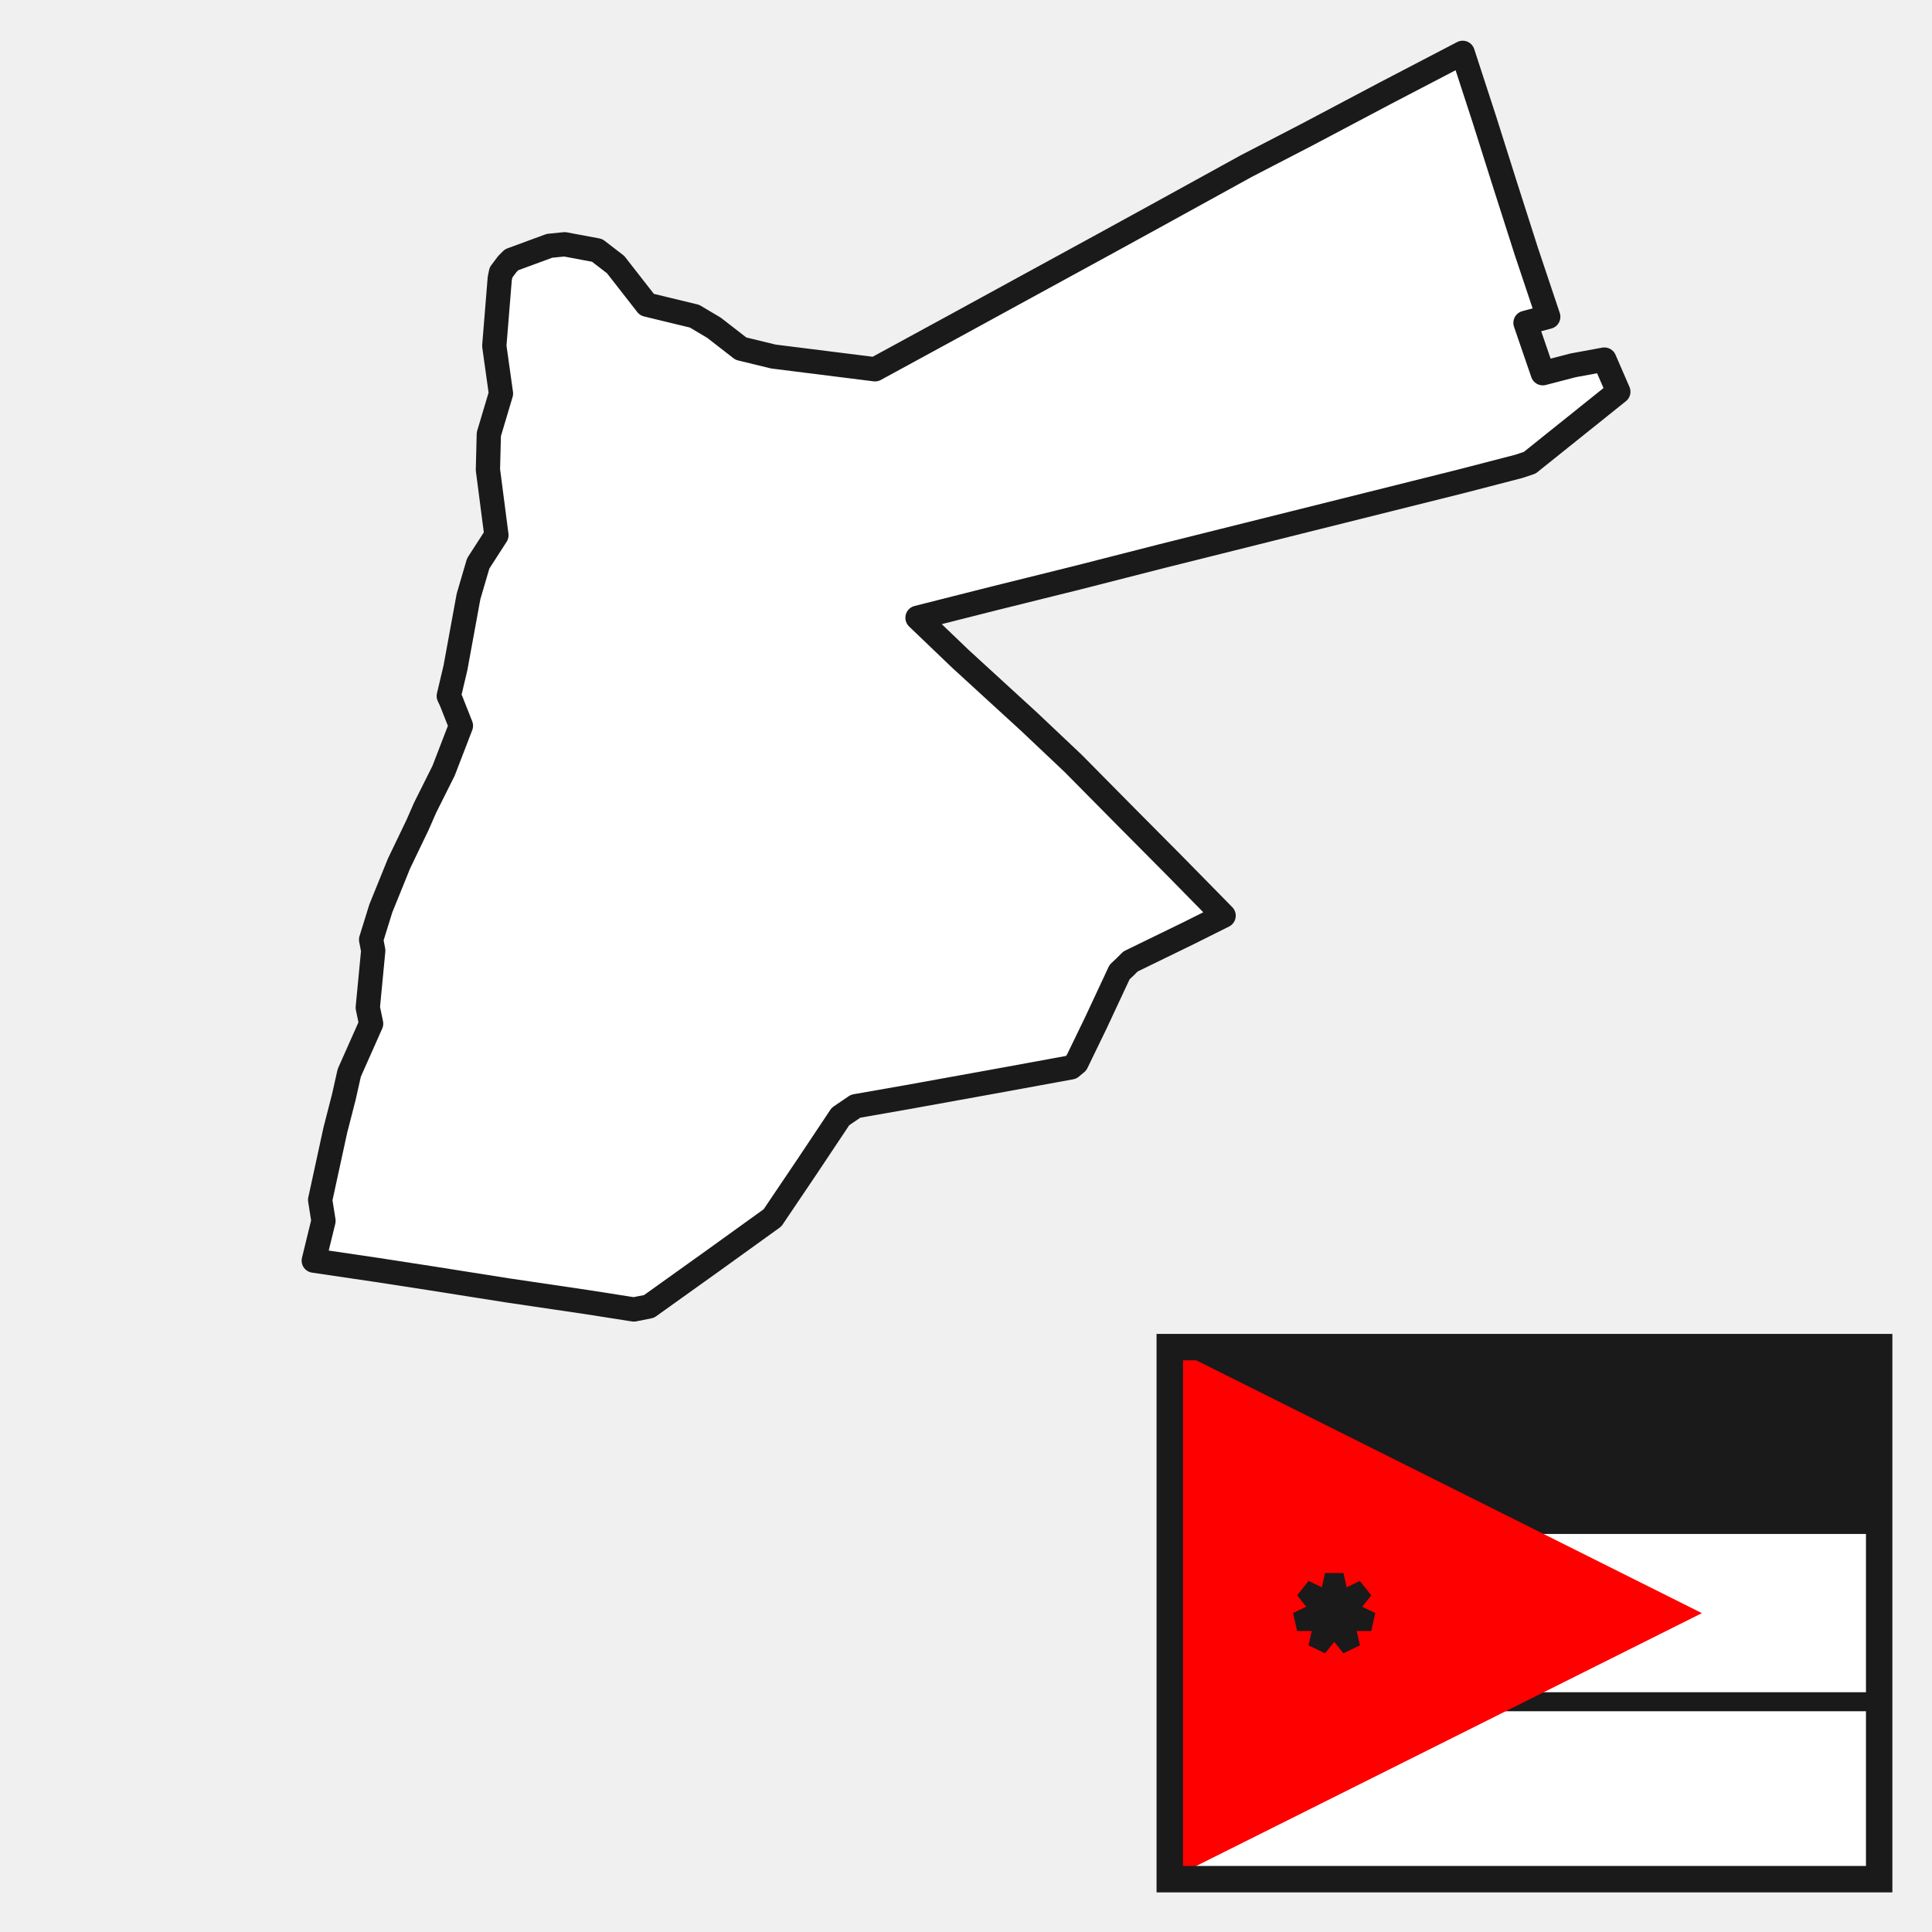
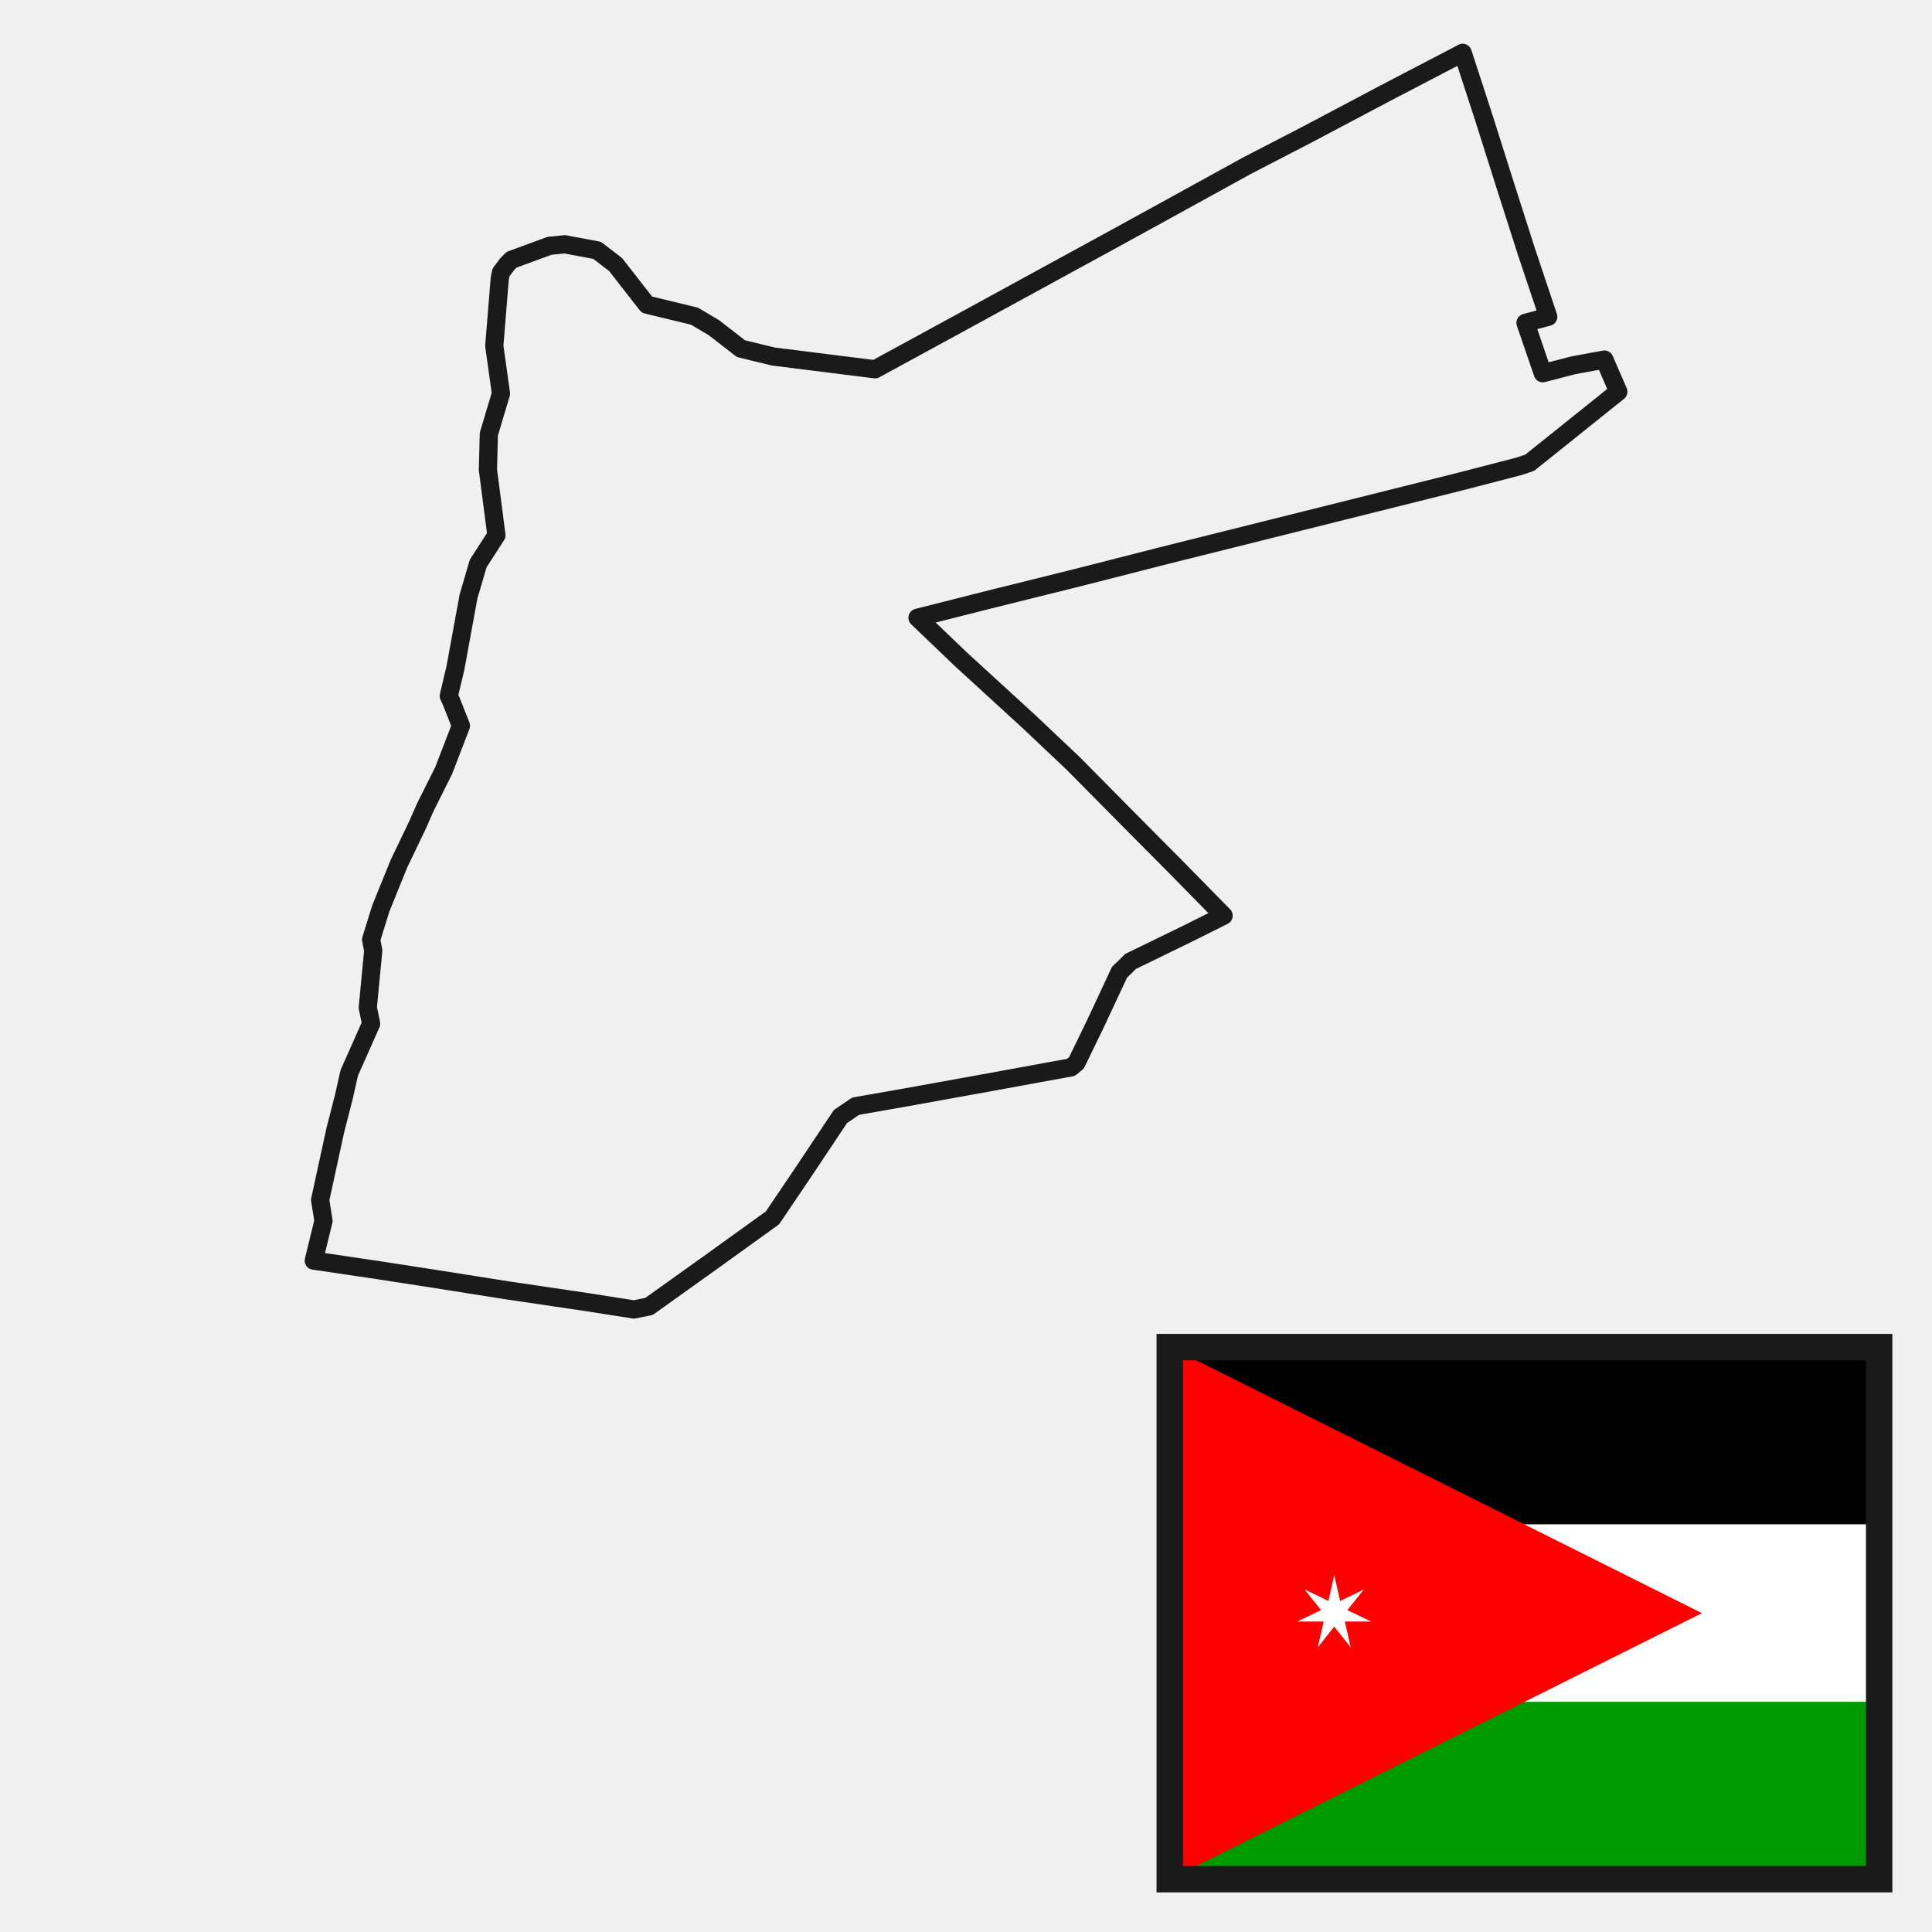
<svg xmlns="http://www.w3.org/2000/svg" viewBox="0 0 512 512">
  <g transform="translate(50.19 -25.31) scale(0.804)">
-     <path d="M 123.7 112.0 L 134.4 114.0 L 140.5 118.7 L 150.8 131.9 L 166.5 135.7 L 172.9 139.5 L 181.8 146.4 L 192.5 149.0 L 226.0 153.2 L 252.8 138.6 L 275.3 126.3 L 301.3 112.1 L 318.8 102.5 L 348.4 86.2 L 368.3 75.9 L 394.0 62.3 L 419.7 48.9 L 426.8 70.7 L 433.6 92.2 L 440.7 114.4 L 447.9 135.9 L 440.4 137.9 L 446.1 154.5 L 456.1 151.9 L 466.4 150.0 L 471.0 160.6 L 456.4 172.3 L 441.8 184.0 L 438.2 185.2 L 419.3 190.1 L 380.1 199.9 L 354.1 206.4 L 320.5 214.8 L 292.7 221.9 L 265.3 228.7 L 240.0 235.1 L 254.2 248.7 L 276.7 269.3 L 291.3 283.1 L 308.8 300.8 L 324.5 316.6 L 340.9 333.3 L 329.5 339.0 L 310.2 348.4 L 308.4 350.2 L 306.6 351.9 L 298.8 368.6 L 292.4 381.8 L 290.6 383.3 L 263.8 388.2 L 236.7 393.1 L 219.6 396.1 L 214.6 399.5 L 203.6 416.0 L 192.2 432.9 L 172.9 446.8 L 151.5 462.1 L 146.5 463.1 L 131.2 460.7 L 104.8 456.8 L 79.5 452.8 L 62.0 450.1 L 41.0 447.0 L 44.2 433.9 L 43.1 427.0 L 48.1 404.0 L 50.9 393.1 L 52.7 385.1 L 59.9 368.9 L 58.8 363.6 L 60.6 344.8 L 59.9 341.2 L 63.1 330.9 L 69.1 316.1 L 75.2 303.4 L 77.7 297.7 L 83.8 285.5 L 89.5 270.7 L 86.3 262.6 L 85.5 260.9 L 87.7 251.6 L 90.5 236.3 L 92.0 228.1 L 95.2 217.2 L 101.2 207.9 L 98.4 186.3 L 98.7 174.6 L 102.7 161.2 L 100.5 145.5 L 102.3 123.3 L 102.7 121.3 L 104.8 118.5 L 106.2 117.1 L 118.7 112.5 L 123.7 112.0 Z" fill="#FFFFFF" stroke="#1a1a1a" stroke-width="8" stroke-linejoin="round" fill-rule="evenodd" />
+     <path d="M 123.7 112.0 L 134.4 114.0 L 140.5 118.7 L 150.8 131.9 L 166.5 135.7 L 172.9 139.5 L 181.8 146.4 L 192.5 149.0 L 226.0 153.2 L 252.8 138.6 L 275.3 126.3 L 301.3 112.1 L 318.8 102.5 L 348.4 86.2 L 368.3 75.9 L 394.0 62.3 L 419.7 48.9 L 426.8 70.7 L 433.6 92.2 L 440.7 114.4 L 447.9 135.9 L 440.4 137.9 L 446.1 154.5 L 456.1 151.9 L 466.4 150.0 L 471.0 160.6 L 456.4 172.3 L 441.8 184.0 L 438.2 185.2 L 419.3 190.1 L 380.1 199.9 L 354.1 206.4 L 320.5 214.8 L 292.7 221.9 L 265.3 228.7 L 240.0 235.1 L 254.2 248.7 L 276.7 269.3 L 291.3 283.1 L 308.8 300.8 L 324.5 316.6 L 340.9 333.3 L 329.5 339.0 L 310.2 348.4 L 308.4 350.2 L 306.6 351.9 L 298.8 368.6 L 292.4 381.8 L 290.6 383.3 L 263.8 388.2 L 236.7 393.1 L 219.6 396.1 L 214.6 399.5 L 203.6 416.0 L 192.2 432.9 L 172.9 446.8 L 151.5 462.1 L 146.5 463.1 L 131.2 460.7 L 104.8 456.8 L 79.5 452.8 L 62.0 450.1 L 41.0 447.0 L 44.2 433.9 L 43.1 427.0 L 48.1 404.0 L 50.9 393.1 L 52.7 385.1 L 59.9 368.9 L 58.8 363.6 L 60.6 344.8 L 59.9 341.2 L 63.1 330.9 L 69.1 316.1 L 75.2 303.4 L 77.7 297.7 L 83.8 285.5 L 89.5 270.7 L 86.3 262.6 L 85.5 260.9 L 87.7 251.6 L 90.5 236.3 L 92.0 228.1 L 95.2 217.2 L 101.2 207.9 L 98.4 186.3 L 98.7 174.6 L 102.7 161.2 L 100.5 145.5 L 102.3 123.3 L 102.7 121.3 L 104.8 118.5 L 106.2 117.1 L 118.7 112.5 L 123.7 112.0 Z" fill="none" stroke="#1a1a1a" stroke-width="6" stroke-linejoin="round" fill-rule="evenodd" />
  </g>
-   <rect x="310" y="357" width="188" height="141" fill="#FFFFFF" stroke="#1a1a1a" stroke-width="5.00" />
+   <rect x="310" y="357" width="188" height="141" fill="#ffffff" />
  <g transform="translate(310 357) scale(0.29375)">
    <defs>
      <clipPath id="jo-a">
        <path fill-opacity=".7" d="M-117.8 0h682.6v512h-682.6z" />
      </clipPath>
    </defs>
    <g clip-path="url(#jo-a)" transform="translate(110.5)scale(.9375)">
      <g fill-rule="evenodd" stroke-width="1pt">
-         <path fill="#1a1a1a" d="M-117.8 0h1024v170.7h-1024z" />
-         <path fill="#FFFFFF" d="M-117.8 170.7h1024v170.6h-1024z" stroke="#1a1a1a" stroke-width="18.16" />
-         <path fill="#FFFFFF" d="M-117.8 341.3h1024V512h-1024z" stroke="#1a1a1a" stroke-width="18.16" />
+         <path fill="#000001" d="M-117.8 0h1024v170.7h-1024z" />
+         <path fill="#fff" d="M-117.8 170.7h1024v170.6h-1024z" />
+         <path fill="#090" d="M-117.8 341.3h1024V512h-1024z" />
        <path fill="red" d="m-117.8 512 512-256-512-256z" />
-         <path fill="#FFFFFF" d="m24.5 289 5.7-24.9H4.7l23-11-15.9-19.9 23 11 5.6-24.8 5.7 24.9L69 233.2l-16 19.9 23 11H50.6l5.7 24.9-15.9-20z" stroke="#1a1a1a" stroke-width="18.16" />
+         <path fill="#fff" d="m24.5 289 5.7-24.9H4.7l23-11-15.9-19.9 23 11 5.6-24.8 5.7 24.9L69 233.2l-16 19.9 23 11H50.6l5.7 24.9-15.9-20z" />
      </g>
    </g>
-     <rect x="1" y="1" width="638" height="478" fill="none" stroke="#1a1a1a" stroke-width="2" />
+     <rect x="1" y="1" width="638" height="478" fill="none" stroke="#000000" stroke-width="2" />
  </g>
  <rect x="310" y="357" width="188" height="141" fill="none" stroke="#1a1a1a" stroke-width="7" />
</svg>
